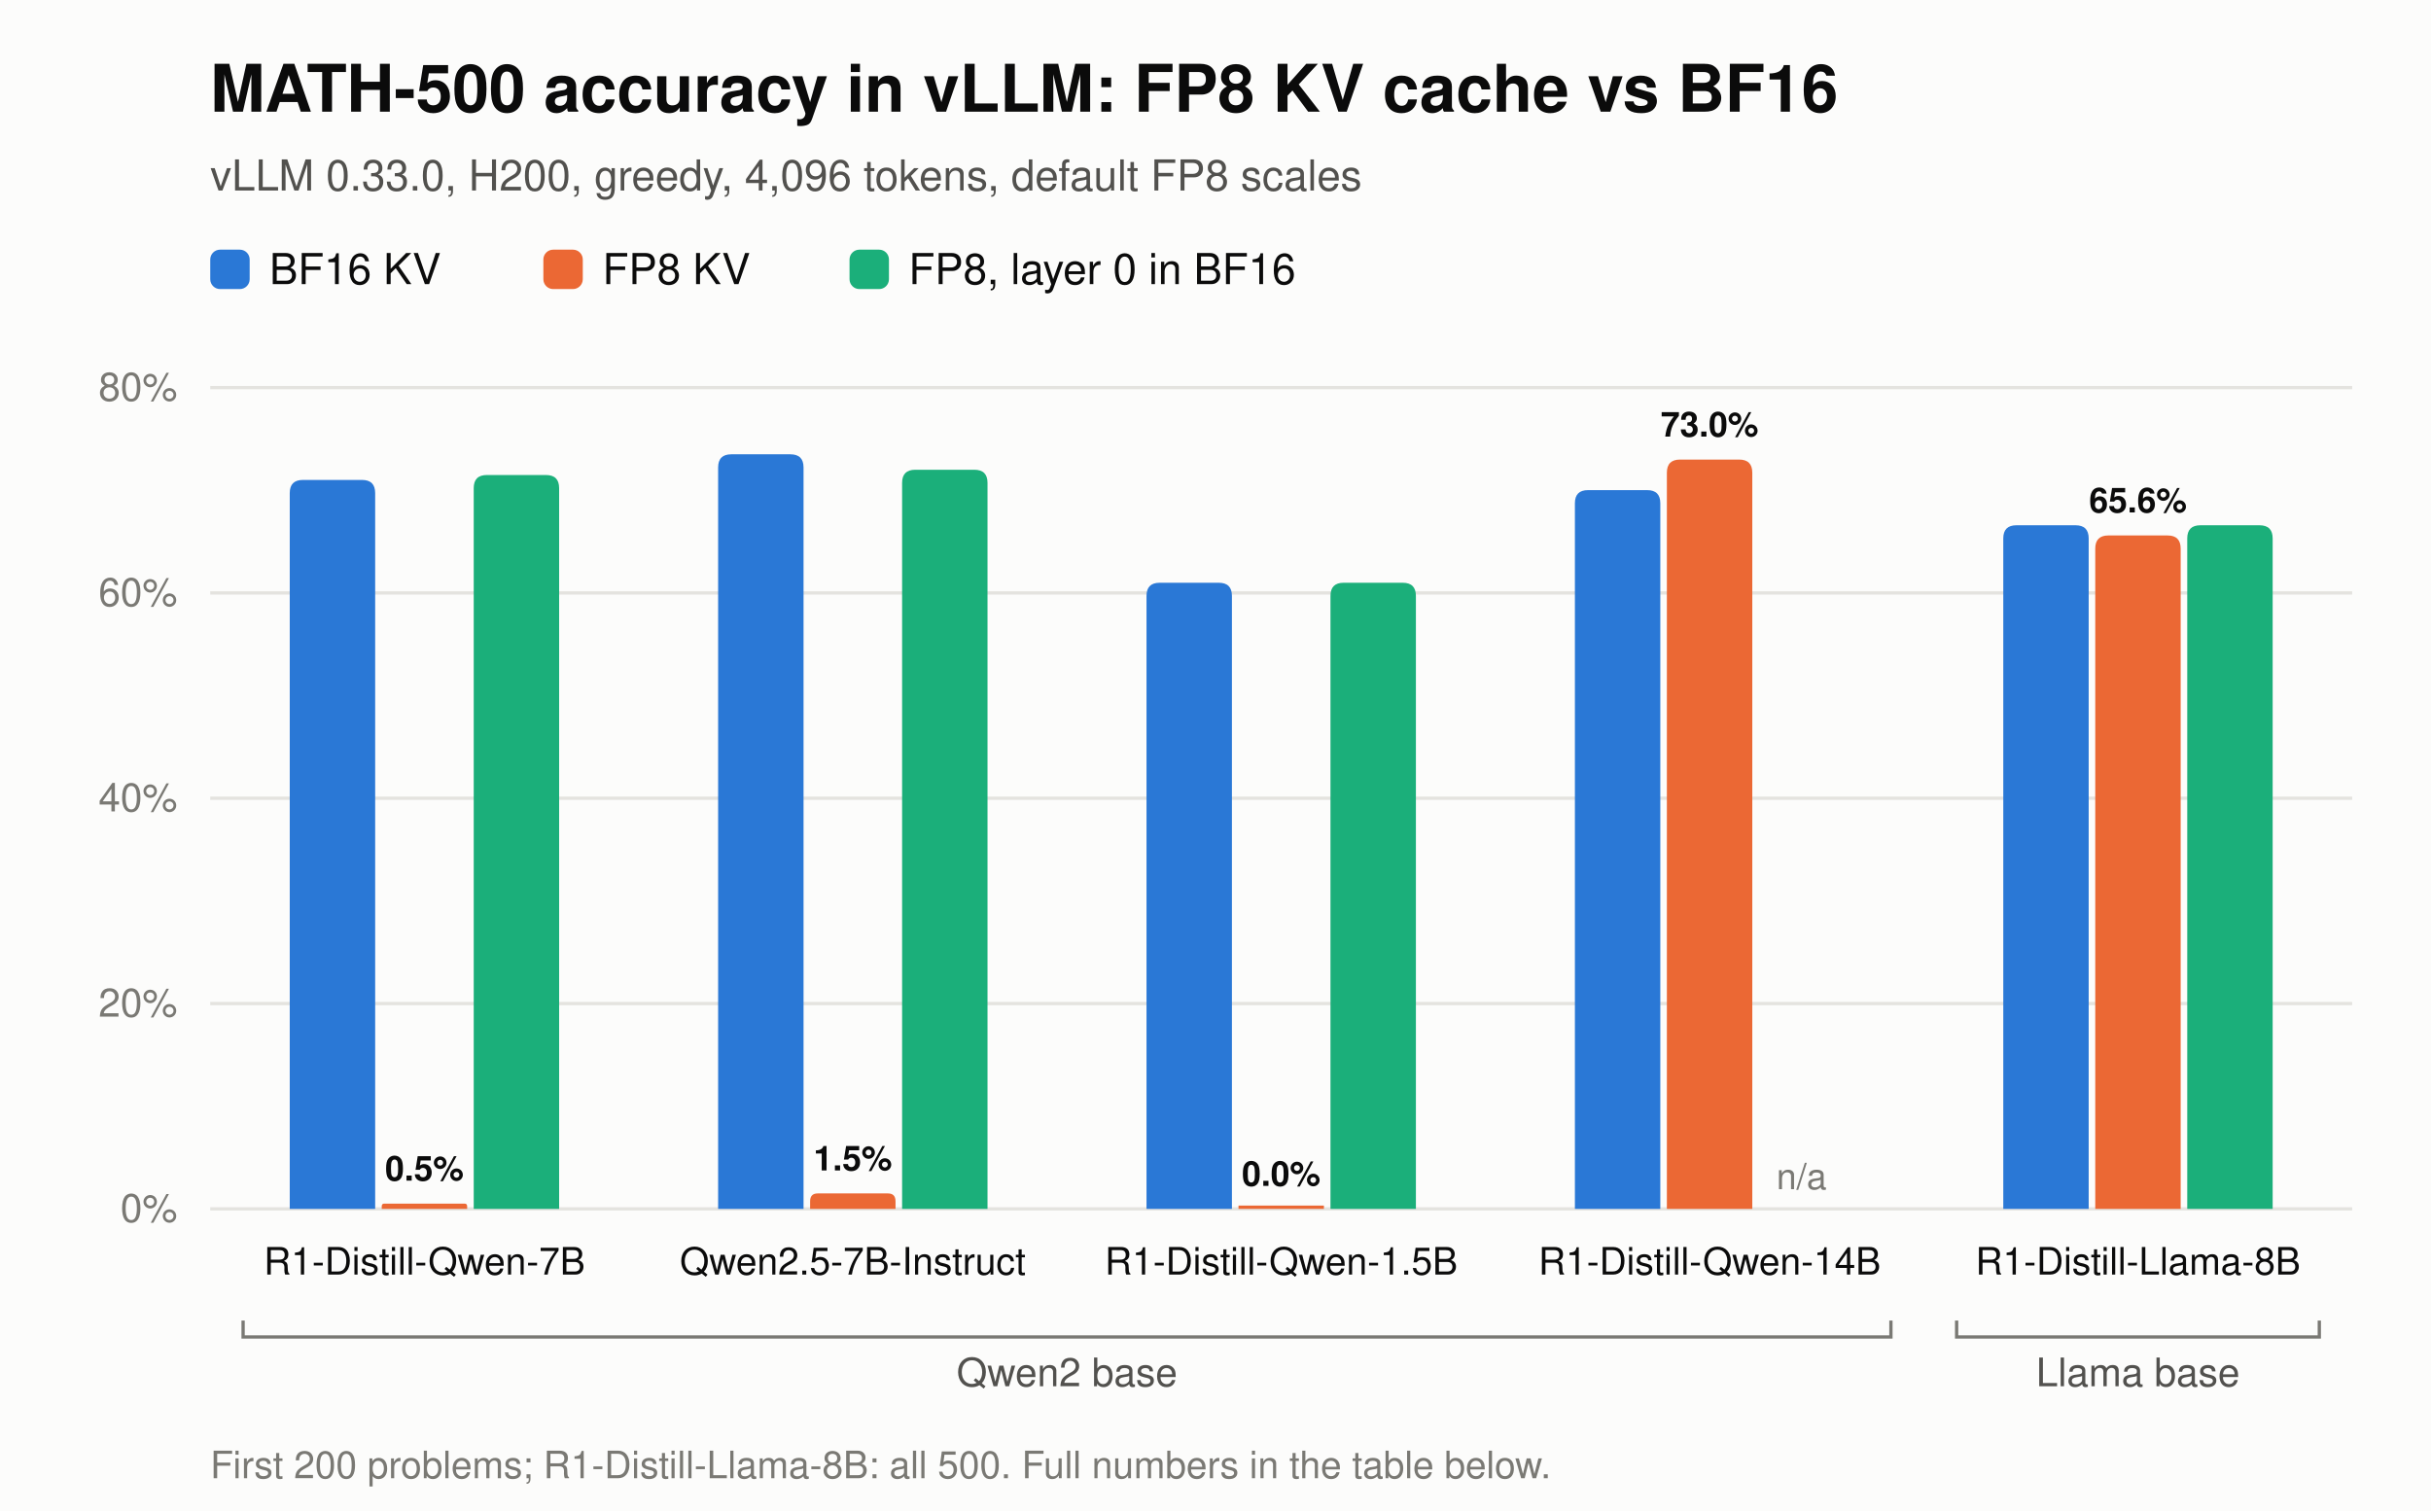
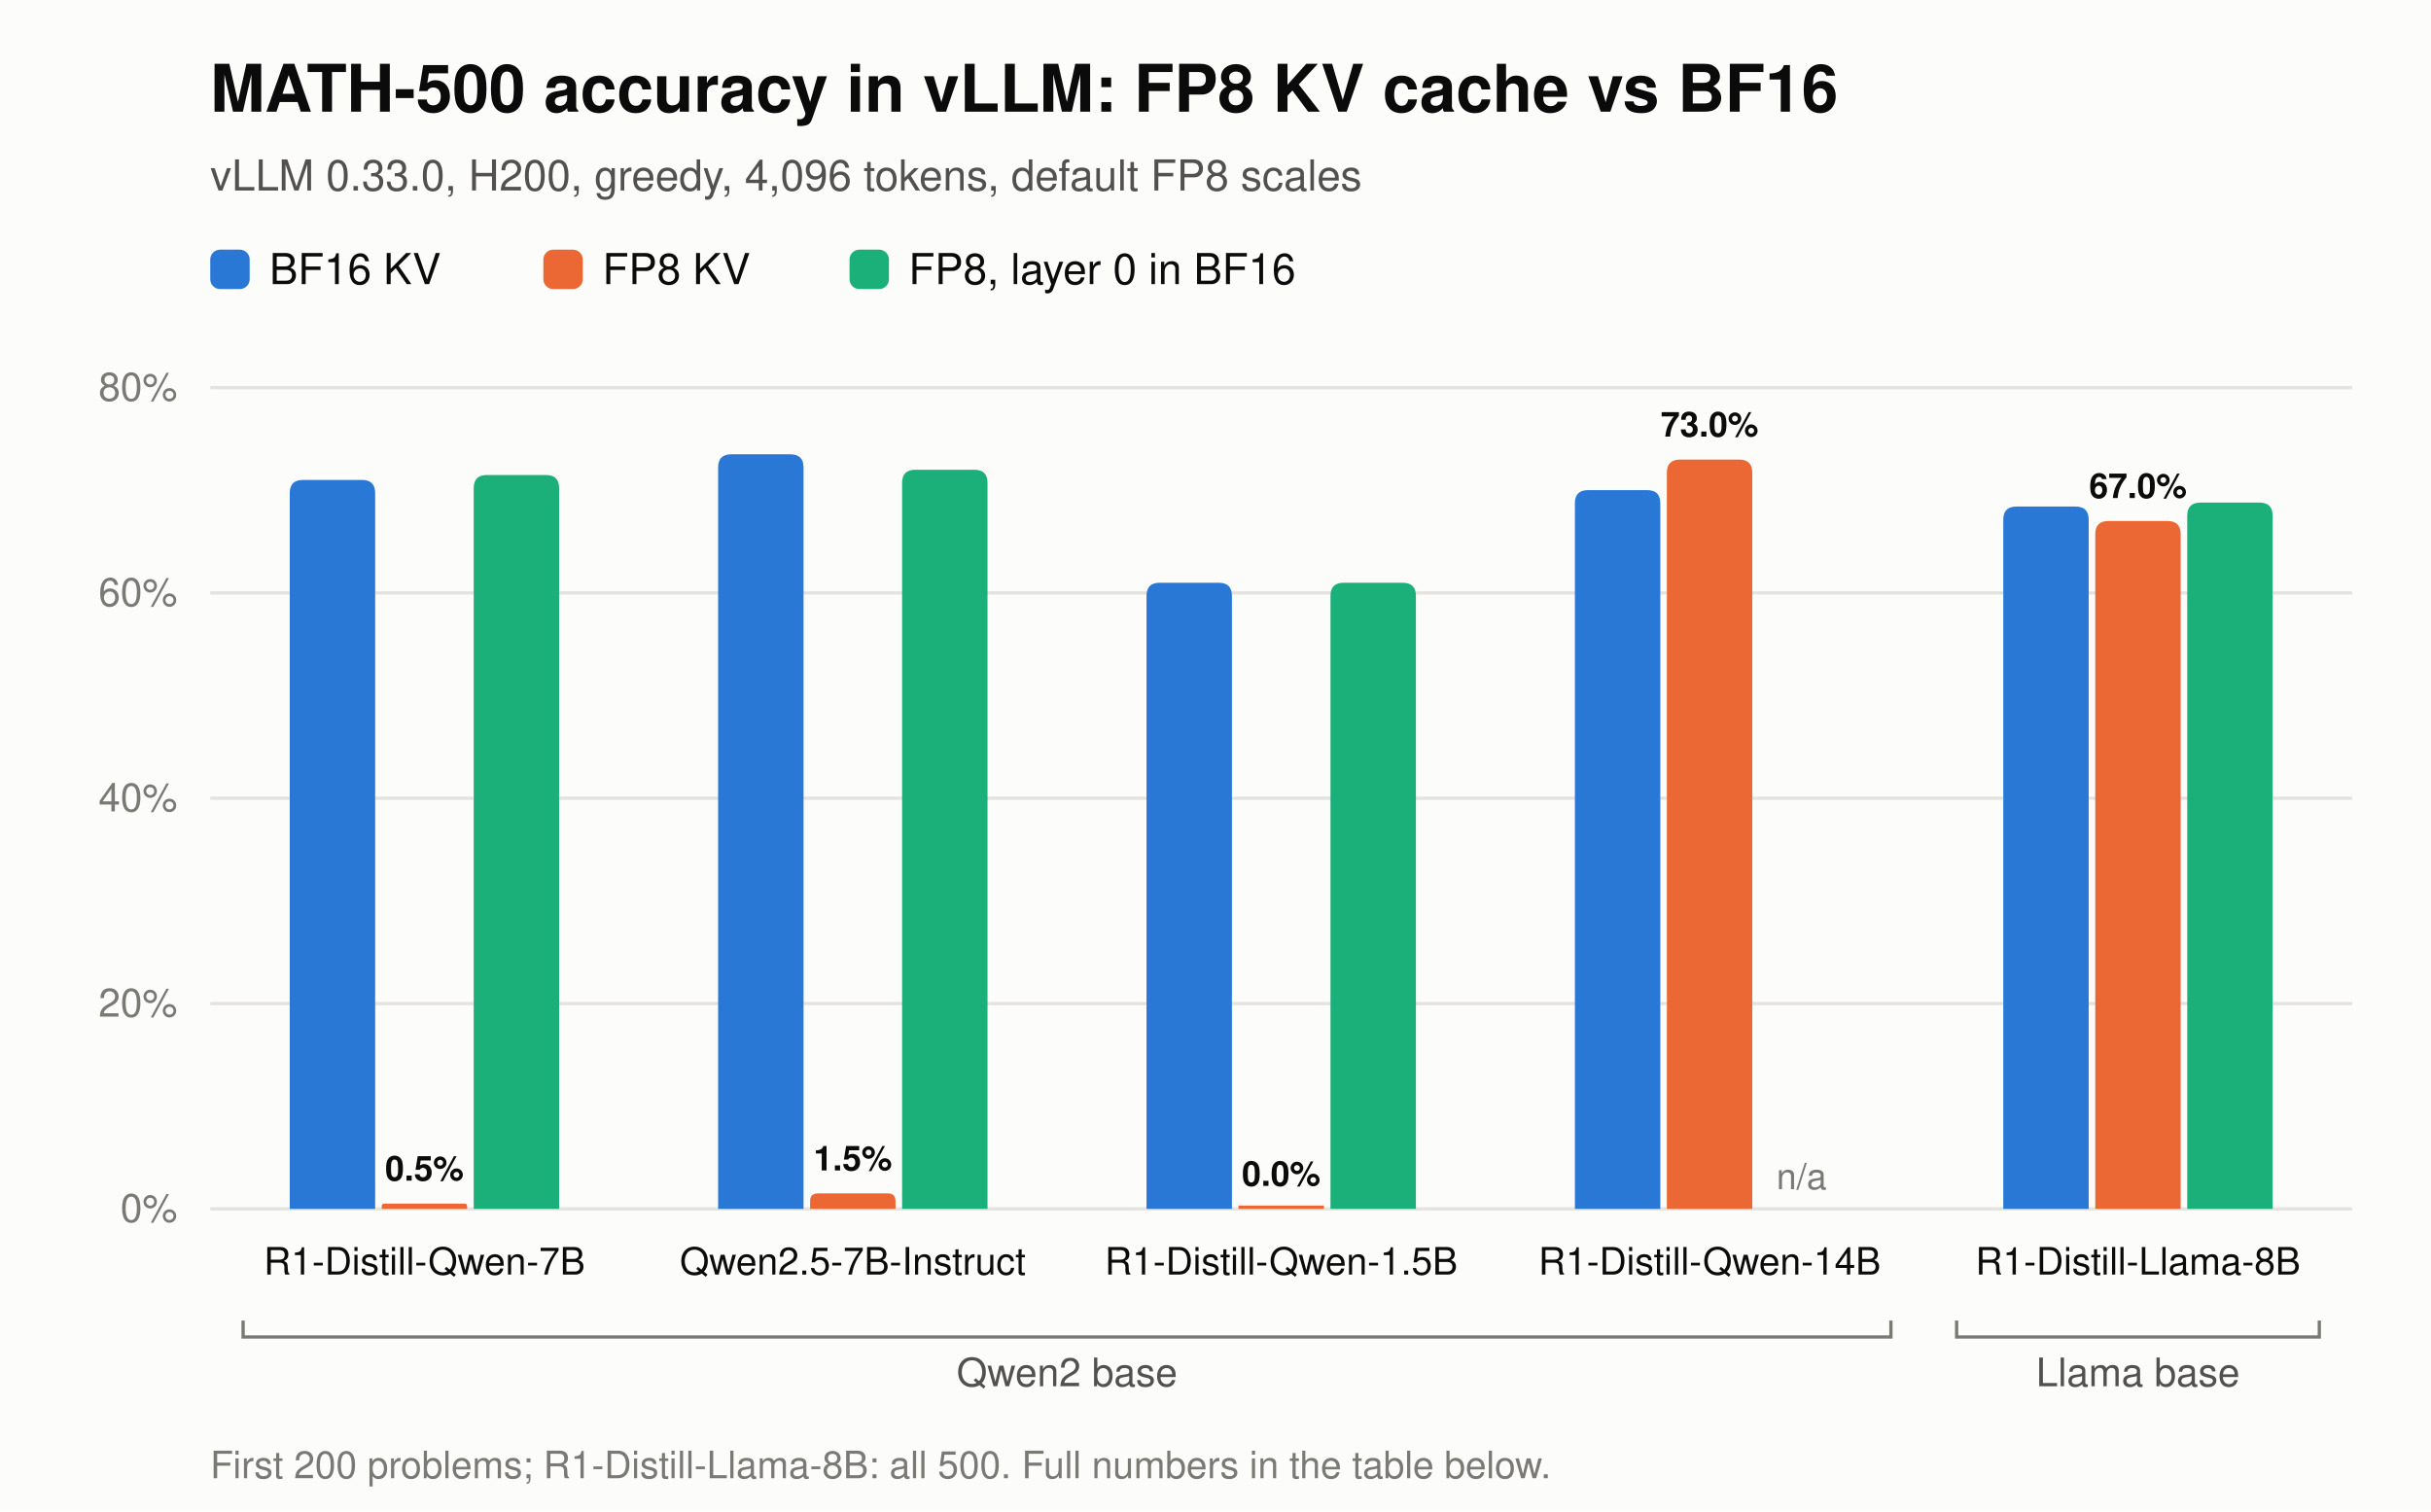
<svg xmlns="http://www.w3.org/2000/svg" viewBox="0 0 740 460" width="100%" role="img" aria-label="MATH-500 accuracy in vLLM: FP8 KV cache vs BF16" style="font-family:-apple-system, BlinkMacSystemFont, 'Segoe UI', 'PingFang SC', 'Noto Sans SC', Helvetica, Arial, sans-serif;max-width:740px">
  <rect width="740" height="460" fill="#fcfcfb" />
  <text x="64" y="34" font-size="20" font-weight="600" fill="#0b0b0b">MATH-500 accuracy in vLLM: FP8 KV cache vs BF16</text>
  <text x="64" y="58" font-size="13" fill="#52514e">vLLM 0.33.0, H200, greedy, 4,096 tokens, default FP8 scales</text>
  <rect x="64" y="76" width="12" height="12" rx="3" fill="#2a78d6" />
  <text x="82" y="86.5" font-size="13" fill="#0b0b0b">BF16 KV</text>
  <rect x="165.4" y="76" width="12" height="12" rx="3" fill="#eb6834" />
  <text x="183.4" y="86.5" font-size="13" fill="#0b0b0b">FP8 KV</text>
  <rect x="258.6" y="76" width="12" height="12" rx="3" fill="#1baf7a" />
  <text x="276.6" y="86.5" font-size="13" fill="#0b0b0b">FP8, layer 0 in BF16</text>
  <line x1="64" x2="716" y1="368.0" y2="368.0" stroke="#e4e3df" stroke-width="1" />
  <text x="54" y="372.0" font-size="12" fill="#7a7974" text-anchor="end">0%</text>
  <line x1="64" x2="716" y1="305.5" y2="305.5" stroke="#e4e3df" stroke-width="1" />
  <text x="54" y="309.5" font-size="12" fill="#7a7974" text-anchor="end">20%</text>
  <line x1="64" x2="716" y1="243.0" y2="243.0" stroke="#e4e3df" stroke-width="1" />
  <text x="54" y="247.0" font-size="12" fill="#7a7974" text-anchor="end">40%</text>
  <line x1="64" x2="716" y1="180.5" y2="180.5" stroke="#e4e3df" stroke-width="1" />
  <text x="54" y="184.5" font-size="12" fill="#7a7974" text-anchor="end">60%</text>
  <line x1="64" x2="716" y1="118.0" y2="118.0" stroke="#e4e3df" stroke-width="1" />
  <text x="54" y="122.0" font-size="12" fill="#7a7974" text-anchor="end">80%</text>
  <path d="M88.2,368.0 V150.1 Q88.2,146.1 92.2,146.1 H110.2 Q114.2,146.1 114.2,150.1 V368.0 Z" fill="#2a78d6" />
  <path d="M116.2,368.0 V367.2 Q116.2,366.4 117.0,366.4 H141.4 Q142.2,366.4 142.2,367.2 V368.0 Z" fill="#eb6834" />
  <text x="129.2" y="359.4" font-size="10.5" font-weight="600" fill="#0b0b0b" text-anchor="middle">0.5%</text>
  <path d="M144.2,368.0 V148.6 Q144.2,144.6 148.2,144.6 H166.2 Q170.2,144.6 170.2,148.6 V368.0 Z" fill="#1baf7a" />
  <text x="129.2" y="388.0" font-size="11.5" fill="#0b0b0b" text-anchor="middle">R1-Distill-Qwen-7B</text>
  <path d="M218.6,368.0 V142.3 Q218.6,138.3 222.6,138.3 H240.6 Q244.6,138.3 244.6,142.3 V368.0 Z" fill="#2a78d6" />
  <path d="M246.6,368.0 V365.7 Q246.6,363.3 248.9,363.3 H270.3 Q272.6,363.3 272.6,365.7 V368.0 Z" fill="#eb6834" />
  <text x="259.6" y="356.3" font-size="10.5" font-weight="600" fill="#0b0b0b" text-anchor="middle">1.5%</text>
  <path d="M274.6,368.0 V147.0 Q274.6,143.0 278.6,143.0 H296.6 Q300.6,143.0 300.6,147.0 V368.0 Z" fill="#1baf7a" />
  <text x="259.6" y="388.0" font-size="11.5" fill="#0b0b0b" text-anchor="middle">Qwen2.5-7B-Instruct</text>
  <path d="M349.0,368.0 V181.4 Q349.0,177.4 353.0,177.4 H371.0 Q375.0,177.4 375.0,181.4 V368.0 Z" fill="#2a78d6" />
  <rect x="377.0" y="367.0" width="26" height="1" fill="#eb6834" />
  <text x="390.0" y="361.0" font-size="10.5" font-weight="600" fill="#0b0b0b" text-anchor="middle">0.0%</text>
  <path d="M405.0,368.0 V181.4 Q405.0,177.4 409.0,177.4 H427.0 Q431.0,177.4 431.0,181.4 V368.0 Z" fill="#1baf7a" />
  <text x="390.0" y="388.0" font-size="11.5" fill="#0b0b0b" text-anchor="middle">R1-Distill-Qwen-1.5B</text>
  <path d="M479.4,368.0 V153.2 Q479.4,149.2 483.4,149.2 H501.4 Q505.4,149.2 505.4,153.2 V368.0 Z" fill="#2a78d6" />
  <path d="M507.4,368.0 V143.9 Q507.4,139.9 511.4,139.9 H529.4 Q533.4,139.9 533.4,143.9 V368.0 Z" fill="#eb6834" />
  <text x="520.4" y="132.9" font-size="10.5" font-weight="600" fill="#0b0b0b" text-anchor="middle">73.0%</text>
  <text x="548.4" y="362.0" font-size="11" fill="#7a7974" text-anchor="middle">n/a</text>
  <text x="520.4" y="388.0" font-size="11.5" fill="#0b0b0b" text-anchor="middle">R1-Distill-Qwen-14B</text>
-   <path d="M609.8,368.0 V163.9 Q609.8,159.9 613.8,159.9 H631.8 Q635.8,159.9 635.8,163.9 V368.0 Z" fill="#2a78d6" />
-   <path d="M637.8,368.0 V167.0 Q637.8,163.0 641.8,163.0 H659.8 Q663.8,163.0 663.8,167.0 V368.0 Z" fill="#eb6834" />
-   <text x="650.8" y="156.0" font-size="10.5" font-weight="600" fill="#0b0b0b" text-anchor="middle">65.6%</text>
-   <path d="M665.8,368.0 V163.9 Q665.8,159.9 669.8,159.9 H687.8 Q691.8,159.9 691.8,163.9 V368.0 Z" fill="#1baf7a" />
+   <path d="M609.8,368.0 V158.2 Q609.8,154.2 613.8,154.2 H631.8 Q635.8,154.2 635.8,158.2 V368.0 Z" fill="#2a78d6" />
+   <path d="M637.8,368.0 V162.6 Q637.8,158.6 641.8,158.6 H659.8 Q663.8,158.6 663.8,162.6 V368.0 Z" fill="#eb6834" />
+   <text x="650.8" y="151.6" font-size="10.5" font-weight="600" fill="#0b0b0b" text-anchor="middle">67.0%</text>
+   <path d="M665.8,368.0 V157.0 Q665.8,153.0 669.8,153.0 H687.8 Q691.8,153.0 691.8,157.0 V368.0 Z" fill="#1baf7a" />
  <text x="650.8" y="388.0" font-size="11.5" fill="#0b0b0b" text-anchor="middle">R1-Distill-Llama-8B</text>
  <path d="M74.0,402.0 v5 H575.6 v-5" fill="none" stroke="#7a7974" stroke-width="1" />
  <text x="324.8" y="422.0" font-size="12" fill="#52514e" text-anchor="middle">Qwen2 base</text>
  <path d="M595.6,402.0 v5 H706.0 v-5" fill="none" stroke="#7a7974" stroke-width="1" />
  <text x="650.8" y="422.0" font-size="12" fill="#52514e" text-anchor="middle">Llama base</text>
  <text x="64" y="450" font-size="11.5" fill="#7a7974">First 200 problems; R1-Distill-Llama-8B: all 500. Full numbers in the table below.</text>
</svg>
